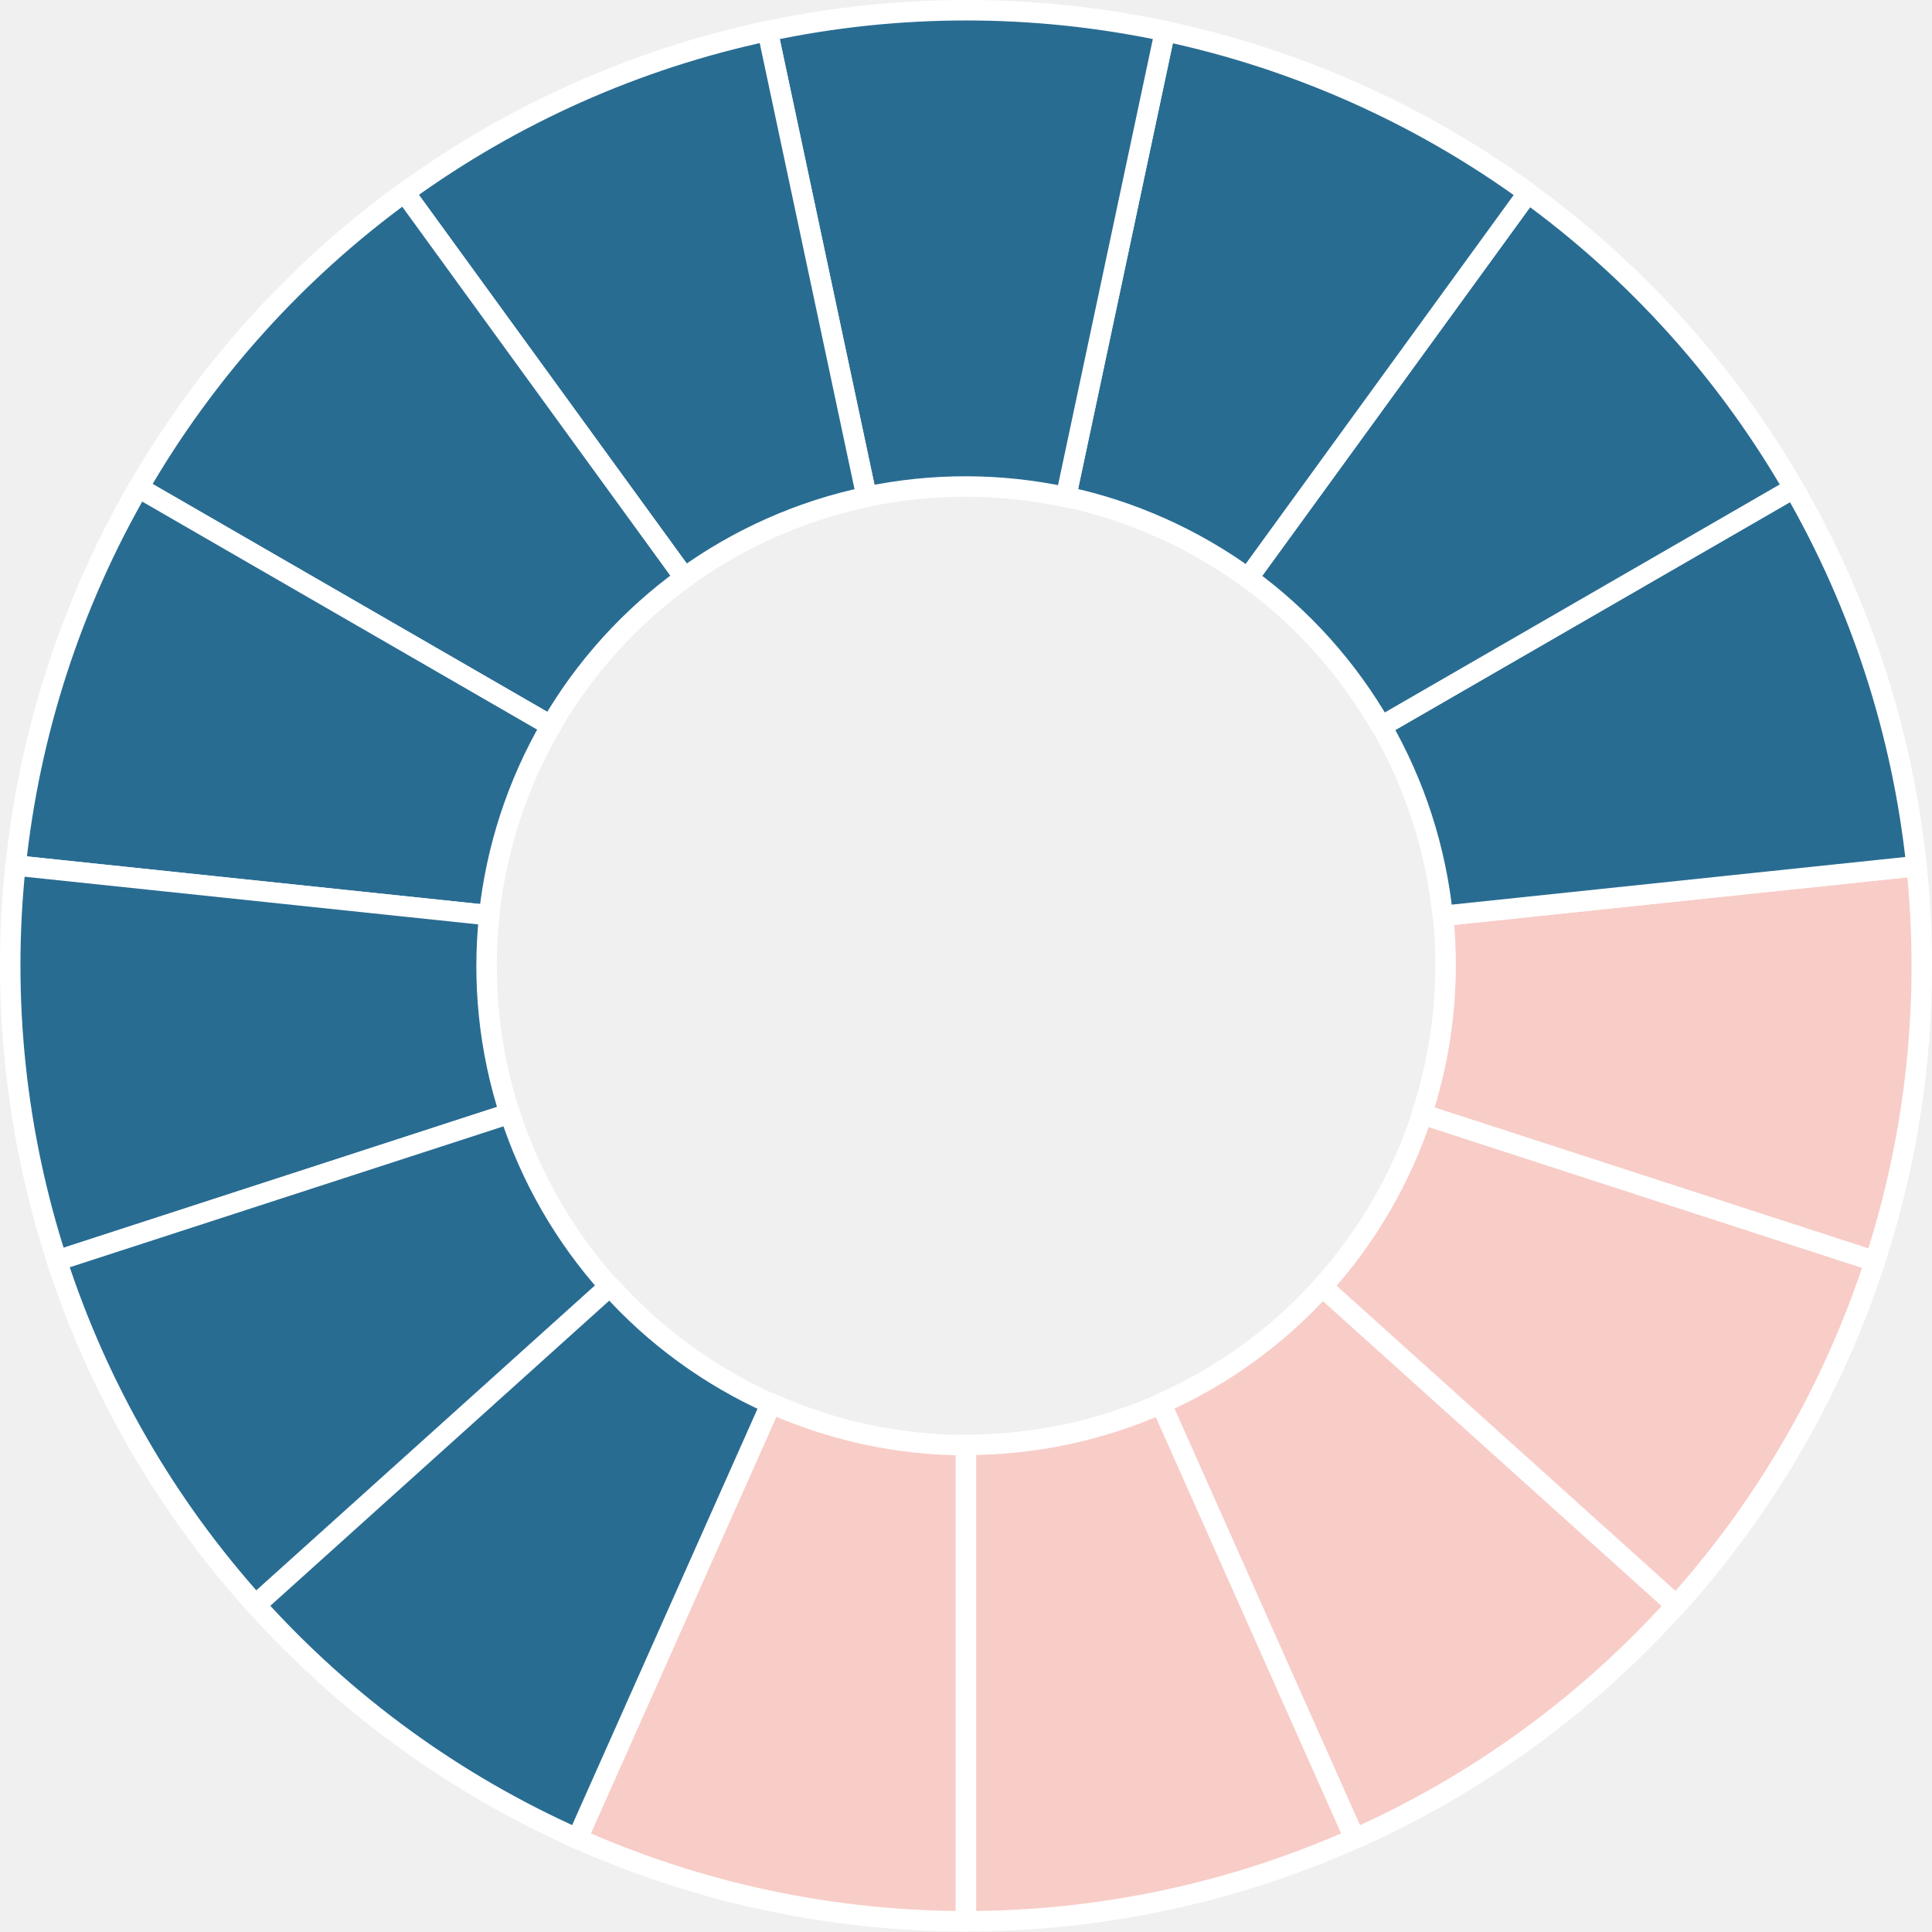
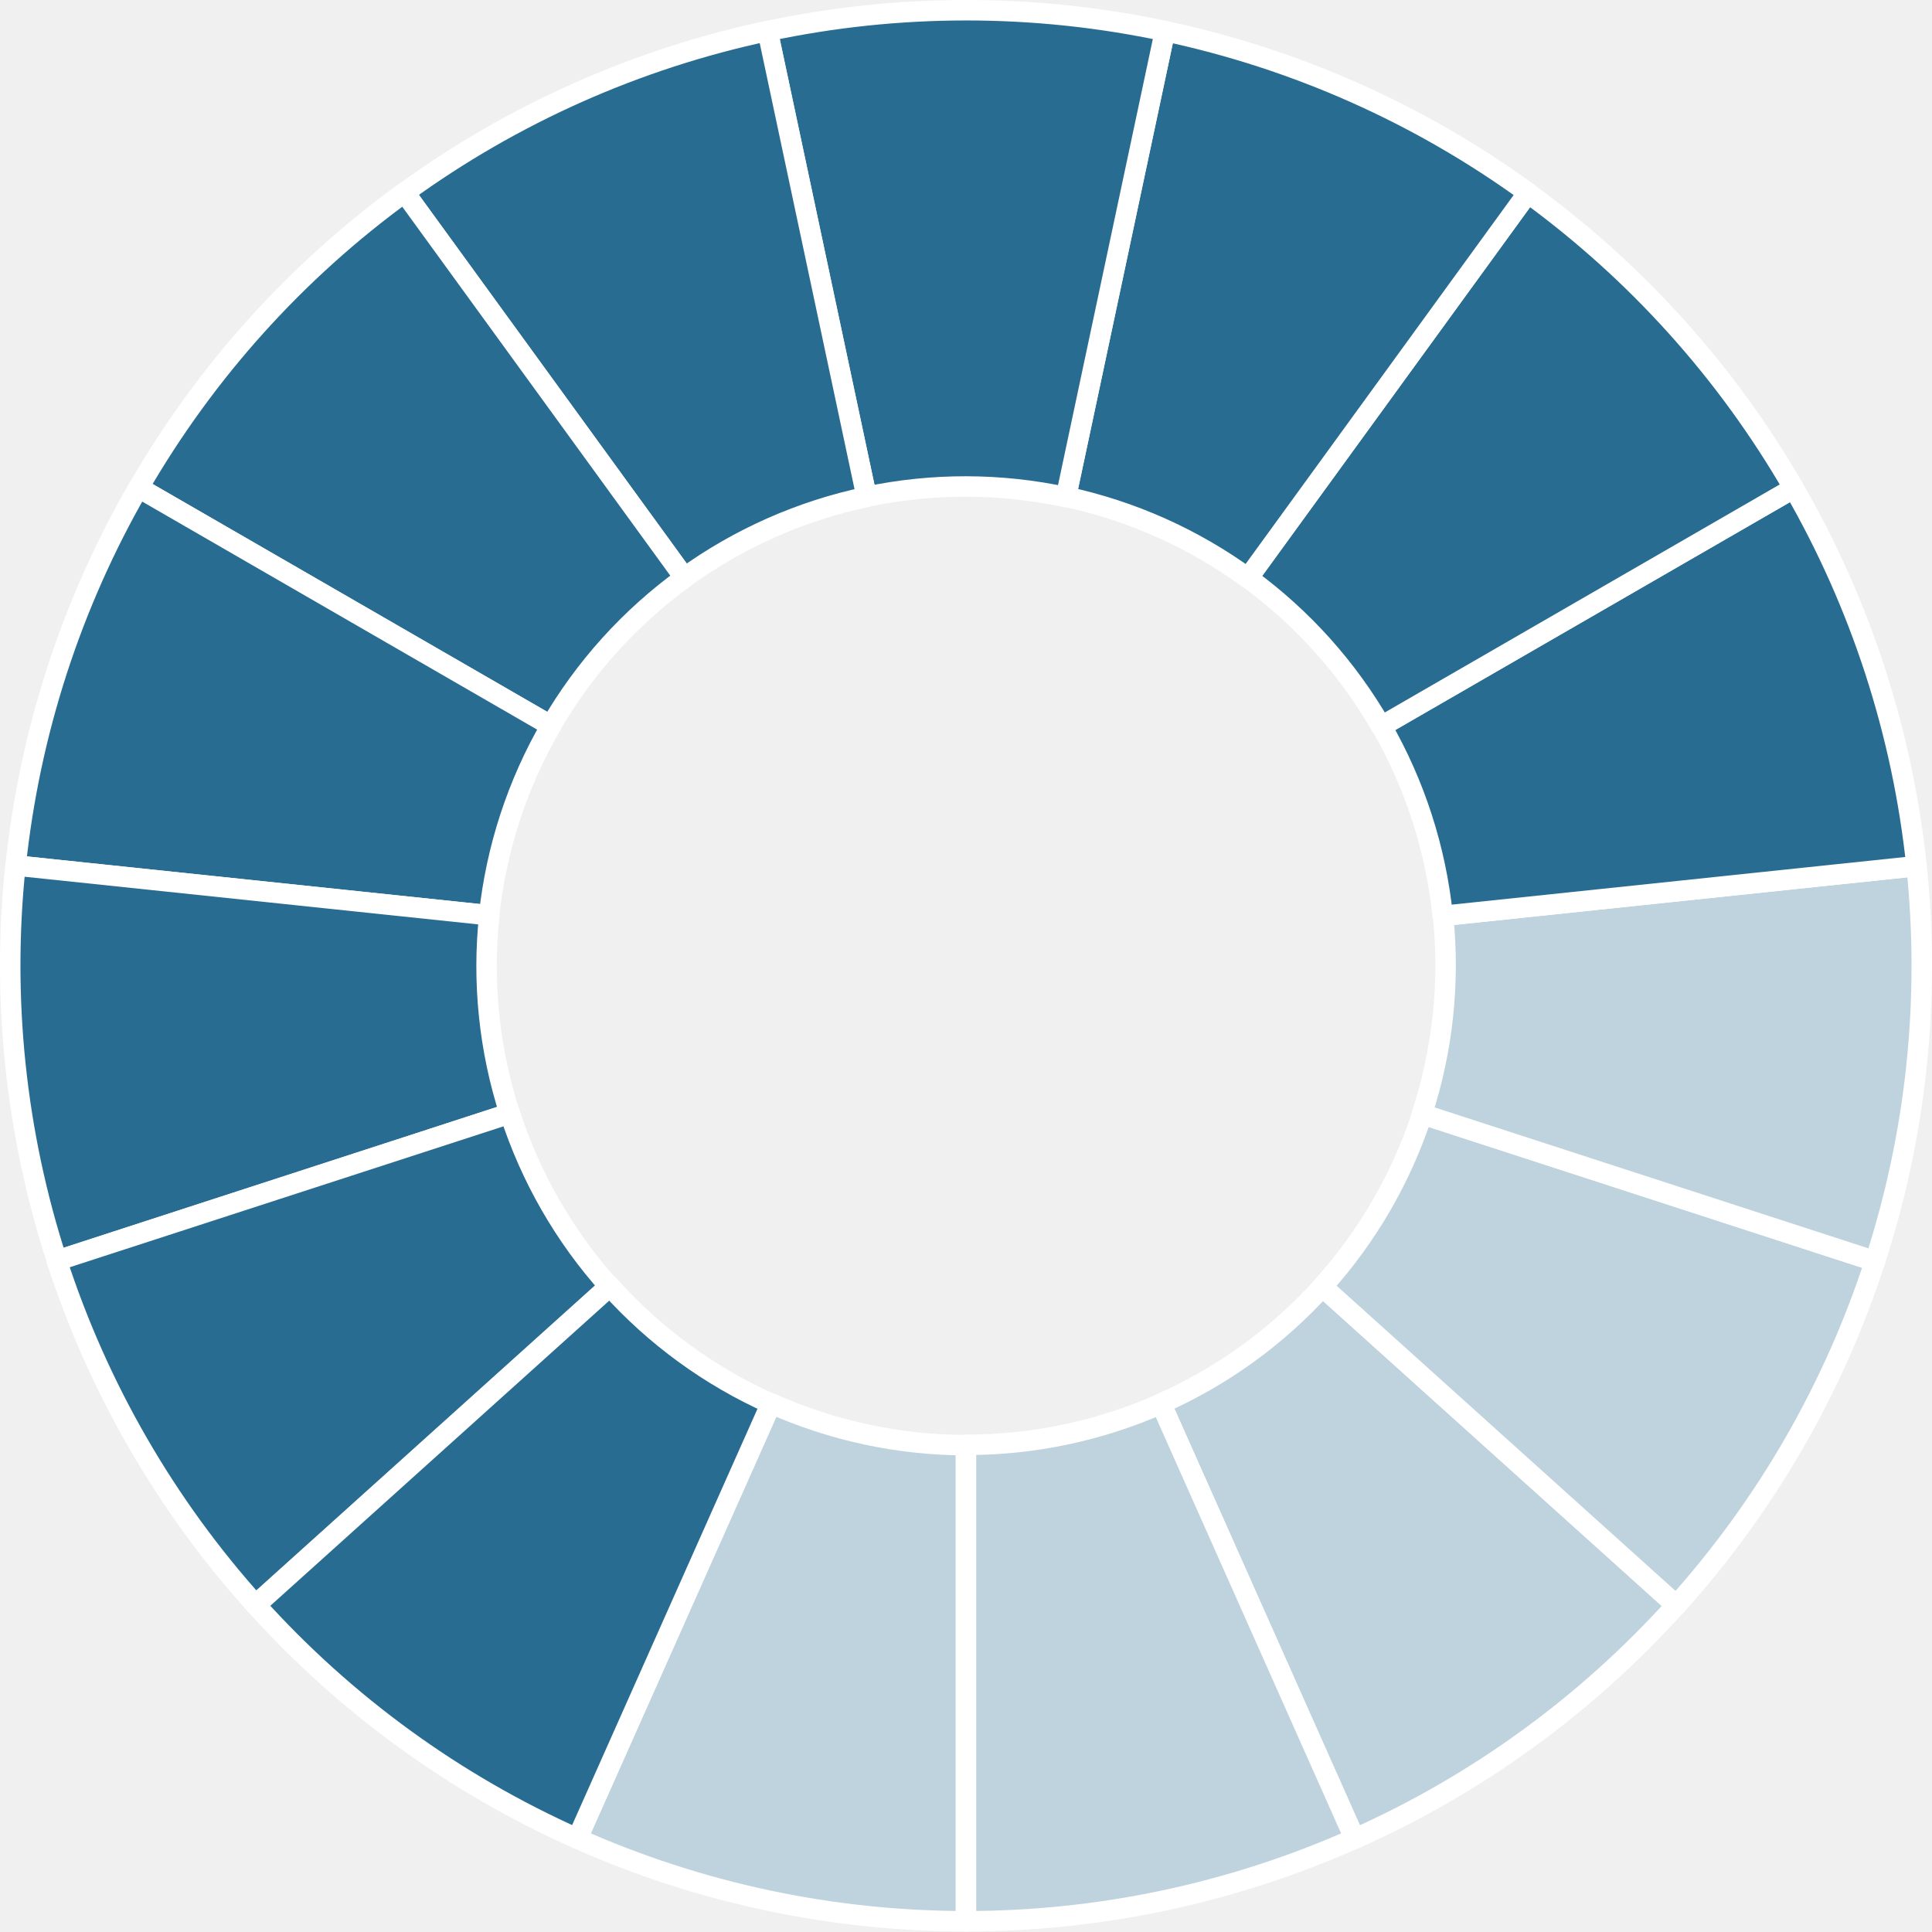
<svg xmlns="http://www.w3.org/2000/svg" width="188.405mm" height="188.354mm" viewBox="0 0 188.405 188.354" version="1.1" id="svg8">
  <defs id="defs2" />
  <g id="layer1" transform="translate(134.7058,160.4277)">
-     <g id="g1701" transform="rotate(168,-42.35493,130.7688)">
-       <path style="fill:#f8cdc7;fill-opacity:1;stroke:#ffffff;stroke-width:1.995;stroke-linecap:round;stroke-linejoin:round;stroke-miterlimit:4;stroke-dasharray:none;stroke-dashoffset:0;stroke-opacity:1" d="m -65.754,231.955 -9.653,45.411 a 46.76,46.76 12 0 1 17.742,7.938 l 27.31,-37.588 a 93.185,93.186 12 0 0 -35.399,-15.761 z" id="path884-6-8-0-8-68" />
-       <path style="fill:#f8cdc7;fill-opacity:1;stroke:#ffffff;stroke-width:1.995;stroke-linecap:round;stroke-linejoin:round;stroke-miterlimit:4;stroke-dasharray:none;stroke-dashoffset:0;stroke-opacity:1" d="m -139.905,247.698 27.288,37.559 a 46.76,46.76 54 0 1 17.771,-7.873 l -9.66,-45.446 a 93.186,93.185 54 0 0 -35.399,15.761 z" id="path884-6-8-0-8-8-3" />
-       <path style="fill:#f8cdc7;fill-opacity:1;stroke:#ffffff;stroke-width:1.995;stroke-linecap:round;stroke-linejoin:round;stroke-miterlimit:4;stroke-dasharray:none;stroke-dashoffset:0;stroke-opacity:1" d="m -104.503,231.955 9.652,45.411 a 46.76,46.76 78 0 1 19.437,0.035 l 9.66,-45.446 a 93.186,93.185 78 0 0 -38.749,-1e-5 z" id="path884-6-8-0-8-7-6" />
-       <path style="fill:#f8cdc7;fill-opacity:1;stroke:#ffffff;stroke-width:1.995;stroke-linecap:round;stroke-linejoin:round;stroke-miterlimit:4;stroke-dasharray:none;stroke-dashoffset:0;stroke-opacity:1" d="m -165.844,276.48 40.206,23.213 a 46.76,46.76 30 0 1 13.032,-14.421 l -27.309,-37.588 a 93.186,93.185 30 0 0 -25.928,28.796 z" id="path884-6-8-0-8-84-66" />
-       <path style="fill:#f8cdc7;fill-opacity:1;stroke:#ffffff;stroke-width:1.995;stroke-linecap:round;stroke-linejoin:round;stroke-miterlimit:4;stroke-dasharray:none;stroke-dashoffset:0;stroke-opacity:1" d="m -177.818,313.333 46.171,4.853 a 46.76,46.76 6 0 1 6.04,-18.474 l -40.237,-23.231 a 93.186,93.185 6 0 0 -11.974,36.853 z" id="path884-6-8-0-8-76-8" />
-       <path style="fill:#296c92;fill-opacity:1;stroke:#ffffff;stroke-width:1.995;stroke-linecap:round;stroke-linejoin:round;stroke-miterlimit:4;stroke-dasharray:none;stroke-dashoffset:0;stroke-opacity:1" d="m -173.768,351.869 44.153,-14.346 a 46.76,46.76 72 0 1 -1.997,-19.334 l -46.207,-4.857 a 93.185,93.186 72 0 0 4.05,38.537 z" id="path884-6-8-0-8-81-79" />
-       <path style="fill:#296c92;fill-opacity:1;stroke:#ffffff;stroke-width:1.995;stroke-linecap:round;stroke-linejoin:round;stroke-miterlimit:4;stroke-dasharray:none;stroke-dashoffset:0;stroke-opacity:1" d="m -154.393,385.427 34.501,-31.065 a 46.76,46.76 48 0 1 -9.688,-16.85 l -44.188,14.357 a 93.185,93.186 48 0 0 19.375,33.558 z" id="path884-6-8-0-8-9-33" />
-       <path style="fill:#296c92;fill-opacity:1;stroke:#ffffff;stroke-width:1.995;stroke-linecap:round;stroke-linejoin:round;stroke-miterlimit:4;stroke-dasharray:none;stroke-dashoffset:0;stroke-opacity:1" d="m -123.058,408.215 18.883,-42.412 a 46.76,46.76 24 0 1 -15.704,-11.453 l -34.528,31.089 a 93.185,93.186 24 0 0 31.349,22.776 z" id="path884-6-8-0-8-2-5" />
-       <path style="fill:#296c92;fill-opacity:1;stroke:#ffffff;stroke-width:1.995;stroke-linecap:round;stroke-linejoin:round;stroke-miterlimit:4;stroke-dasharray:none;stroke-dashoffset:0;stroke-opacity:1" d="m -85.156,416.271 1.3e-4,-46.426 a 46.76,46.76 90 0 1 -19.005,-4.076 l -18.898,42.445 a 93.186,93.185 90 0 0 37.902,8.056 z" id="path884-6-8-0-8-6-62" />
-       <path style="fill:#296c92;fill-opacity:1;stroke:#ffffff;stroke-width:1.995;stroke-linecap:round;stroke-linejoin:round;stroke-miterlimit:4;stroke-dasharray:none;stroke-dashoffset:0;stroke-opacity:1" d="m -47.254,408.233 -18.883,-42.412 a 46.76,46.76 66 0 1 -19.019,4.007 l -1.6e-4,46.462 a 93.186,93.185 66 0 0 37.902,-8.056 z" id="path884-6-8-0-8-1-3" />
-       <path style="fill:#296c92;fill-opacity:1;stroke:#ffffff;stroke-width:1.995;stroke-linecap:round;stroke-linejoin:round;stroke-miterlimit:4;stroke-dasharray:none;stroke-dashoffset:0;stroke-opacity:1" d="m -15.898,385.473 -34.501,-31.065 a 46.76,46.76 42 0 1 -15.745,11.396 l 18.898,42.445 a 93.186,93.185 42 0 0 31.349,-22.776 z" id="path884-6-8-0-8-64-7" />
-       <path style="fill:#296c92;fill-opacity:1;stroke:#ffffff;stroke-width:1.995;stroke-linecap:round;stroke-linejoin:round;stroke-miterlimit:4;stroke-dasharray:none;stroke-dashoffset:0;stroke-opacity:1" d="M 3.49,351.928 -40.663,337.581 a 46.76,46.76 18 0 1 -9.749,16.815 l 34.528,31.089 A 93.186,93.185 18 0 0 3.49,351.928 Z" id="path884-6-8-0-8-3-92" />
-       <path style="fill:#296c92;fill-opacity:1;stroke:#ffffff;stroke-width:1.995;stroke-linecap:round;stroke-linejoin:round;stroke-miterlimit:4;stroke-dasharray:none;stroke-dashoffset:0;stroke-opacity:1" d="m 7.558,313.397 -46.171,4.853 a 46.76,46.76 84 0 1 -2.067,19.326 l 44.188,14.358 a 93.185,93.186 84 0 0 4.05,-38.537 z" id="path884-6-8-0-8-5-1" />
-       <path style="fill:#296c92;fill-opacity:1;stroke:#ffffff;stroke-width:1.995;stroke-linecap:round;stroke-linejoin:round;stroke-miterlimit:4;stroke-dasharray:none;stroke-dashoffset:0;stroke-opacity:1" d="m -4.399,276.542 -40.206,23.213 a 46.76,46.76 60 0 1 5.973,18.496 l 46.207,-4.856 a 93.185,93.186 60 0 0 -11.974,-36.853 z" id="path884-6-8-0-8-27-91" />
-       <path style="fill:#296c92;fill-opacity:1;stroke:#ffffff;stroke-width:1.995;stroke-linecap:round;stroke-linejoin:round;stroke-miterlimit:4;stroke-dasharray:none;stroke-dashoffset:0;stroke-opacity:1" d="m -30.355,247.716 -27.288,37.559 a 46.76,46.76 36 0 1 12.979,14.468 L -4.426,276.512 A 93.185,93.186 36 0 0 -30.355,247.716 Z" id="path884-6-8-0-8-38-10" />
-     </g>
+     <path style="fill:#bfd3de;fill-opacity:1;stroke:#ffffff;stroke-width:1.995;stroke-linecap:round;stroke-linejoin:round;stroke-miterlimit:4;stroke-dasharray:none;stroke-dashoffset:0;stroke-opacity:1" d="m -40.505,26.928 7.9e-5,-46.426 a 46.76,46.76 90 0 1 -19.005,-4.076 l -18.898,42.445 a 93.186,93.185 90 0 0 37.902,8.056 z" id="path884-6-8-0-8-68" />
+     <path style="fill:#bfd3de;fill-opacity:1;stroke:#ffffff;stroke-width:1.995;stroke-linecap:round;stroke-linejoin:round;stroke-miterlimit:4;stroke-dasharray:none;stroke-dashoffset:0;stroke-opacity:1" d="M 28.753,-3.887 -5.748,-34.952 A 46.76,46.76 42 0 1 -21.493,-23.556 L -2.596,18.889 A 93.186,93.185 42 0 0 28.753,-3.887 Z" id="path884-6-8-0-8-8-3" />
+     <path style="fill:#bfd3de;fill-opacity:1;stroke:#ffffff;stroke-width:1.995;stroke-linecap:round;stroke-linejoin:round;stroke-miterlimit:4;stroke-dasharray:none;stroke-dashoffset:0;stroke-opacity:1" d="M -2.603,18.872 -21.486,-23.54 a 46.76,46.76 66 0 1 -19.019,4.007 l -1.75e-4,46.462 a 93.186,93.185 66 0 0 37.902,-8.056 z" id="path884-6-8-0-8-7-6" />
+     <path style="fill:#bfd3de;fill-opacity:1;stroke:#ffffff;stroke-width:1.995;stroke-linecap:round;stroke-linejoin:round;stroke-miterlimit:4;stroke-dasharray:none;stroke-dashoffset:0;stroke-opacity:1" d="M 48.141,-37.433 3.987,-51.779 a 46.76,46.76 18 0 1 -9.749,16.815 L 28.766,-3.875 A 93.186,93.185 18 0 0 48.141,-37.433 Z" id="path884-6-8-0-8-84-66" />
+     <path style="fill:#bfd3de;fill-opacity:1;stroke:#ffffff;stroke-width:1.995;stroke-linecap:round;stroke-linejoin:round;stroke-miterlimit:4;stroke-dasharray:none;stroke-dashoffset:0;stroke-opacity:1" d="M 52.191,-75.97 6.02,-71.117 A 46.76,46.76 84 0 1 3.953,-51.791 l 44.188,14.358 a 93.185,93.186 84 0 0 4.05,-38.537 z" id="path884-6-8-0-8-76-8" />
+     <path style="fill:#296c92;fill-opacity:1;stroke:#ffffff;stroke-width:1.995;stroke-linecap:round;stroke-linejoin:round;stroke-miterlimit:4;stroke-dasharray:none;stroke-dashoffset:0;stroke-opacity:1" d="M 40.217,-112.822 0.011,-89.61 A 46.76,46.76 60 0 1 5.984,-71.113 L 52.191,-75.97 A 93.185,93.186 60 0 0 40.217,-112.822 Z" id="path884-6-8-0-8-81-79" />
+     <path style="fill:#296c92;fill-opacity:1;stroke:#ffffff;stroke-width:1.995;stroke-linecap:round;stroke-linejoin:round;stroke-miterlimit:4;stroke-dasharray:none;stroke-dashoffset:0;stroke-opacity:1" d="m 14.289,-141.618 -27.288,37.559 a 46.76,46.76 36 0 1 12.979,14.468 L 40.217,-112.822 a 93.185,93.186 36 0 0 -25.928,-28.796 z" id="path884-6-8-0-8-9-33" />
+     <path style="fill:#296c92;fill-opacity:1;stroke:#ffffff;stroke-width:1.995;stroke-linecap:round;stroke-linejoin:round;stroke-miterlimit:4;stroke-dasharray:none;stroke-dashoffset:0;stroke-opacity:1" d="m -21.1,-157.394 -9.653,45.411 a 46.76,46.76 12 0 1 17.742,7.938 L 14.299,-141.633 a 93.185,93.186 12 0 0 -35.399,-15.761 z" id="path884-6-8-0-8-2-5" />
+     <path style="fill:#296c92;fill-opacity:1;stroke:#ffffff;stroke-width:1.995;stroke-linecap:round;stroke-linejoin:round;stroke-miterlimit:4;stroke-dasharray:none;stroke-dashoffset:0;stroke-opacity:1" d="m -59.849,-157.394 9.652,45.411 a 46.76,46.76 78 0 1 19.437,0.035 l 9.66,-45.446 a 93.186,93.185 78 0 0 -38.749,0 z" id="path884-6-8-0-8-6-62" />
+     <path style="fill:#296c92;fill-opacity:1;stroke:#ffffff;stroke-width:1.995;stroke-linecap:round;stroke-linejoin:round;stroke-miterlimit:4;stroke-dasharray:none;stroke-dashoffset:0;stroke-opacity:1" d="m -95.251,-141.651 27.288,37.559 a 46.76,46.76 54 0 1 17.771,-7.873 l -9.66,-45.446 a 93.186,93.185 54 0 0 -35.399,15.761 z" id="path884-6-8-0-8-1-3" />
+     <path style="fill:#296c92;fill-opacity:1;stroke:#ffffff;stroke-width:1.995;stroke-linecap:round;stroke-linejoin:round;stroke-miterlimit:4;stroke-dasharray:none;stroke-dashoffset:0;stroke-opacity:1" d="m -121.19,-112.869 40.206,23.213 a 46.76,46.76 30 0 1 13.032,-14.421 l -27.309,-37.588 a 93.186,93.185 30 0 0 -25.928,28.796 z" id="path884-6-8-0-8-64-7" />
+     <path style="fill:#296c92;fill-opacity:1;stroke:#ffffff;stroke-width:1.995;stroke-linecap:round;stroke-linejoin:round;stroke-miterlimit:4;stroke-dasharray:none;stroke-dashoffset:0;stroke-opacity:1" d="m -133.18,-76.026 46.171,4.853 a 46.76,46.76 6 0 1 6.04,-18.474 l -40.237,-23.231 a 93.186,93.185 6 0 0 -11.974,36.853 z" id="path884-6-8-0-8-3-92" />
+     <path style="fill:#296c92;fill-opacity:1;stroke:#ffffff;stroke-width:1.995;stroke-linecap:round;stroke-linejoin:round;stroke-miterlimit:4;stroke-dasharray:none;stroke-dashoffset:0;stroke-opacity:1" d="m -129.147,-37.491 44.153,-14.346 a 46.76,46.76 72 0 1 -1.997,-19.334 l -46.207,-4.857 a 93.185,93.186 72 0 0 4.05,38.537 z" id="path884-6-8-0-8-5-1" />
+     <path style="fill:#296c92;fill-opacity:1;stroke:#ffffff;stroke-width:1.995;stroke-linecap:round;stroke-linejoin:round;stroke-miterlimit:4;stroke-dasharray:none;stroke-dashoffset:0;stroke-opacity:1" d="m -109.79,-3.928 34.501,-31.065 a 46.76,46.76 48 0 1 -9.688,-16.85 l -44.188,14.357 a 93.185,93.186 48 0 0 19.375,33.558 z" id="path884-6-8-0-8-27-91" />
+     <path style="fill:#296c92;fill-opacity:1;stroke:#ffffff;stroke-width:1.995;stroke-linecap:round;stroke-linejoin:round;stroke-miterlimit:4;stroke-dasharray:none;stroke-dashoffset:0;stroke-opacity:1" d="m -78.408,18.872 18.883,-42.412 a 46.76,46.76 24 0 1 -15.704,-11.453 l -34.528,31.089 a 93.185,93.186 24 0 0 31.349,22.776 z" id="path884-6-8-0-8-38-10" />
  </g>
</svg>
